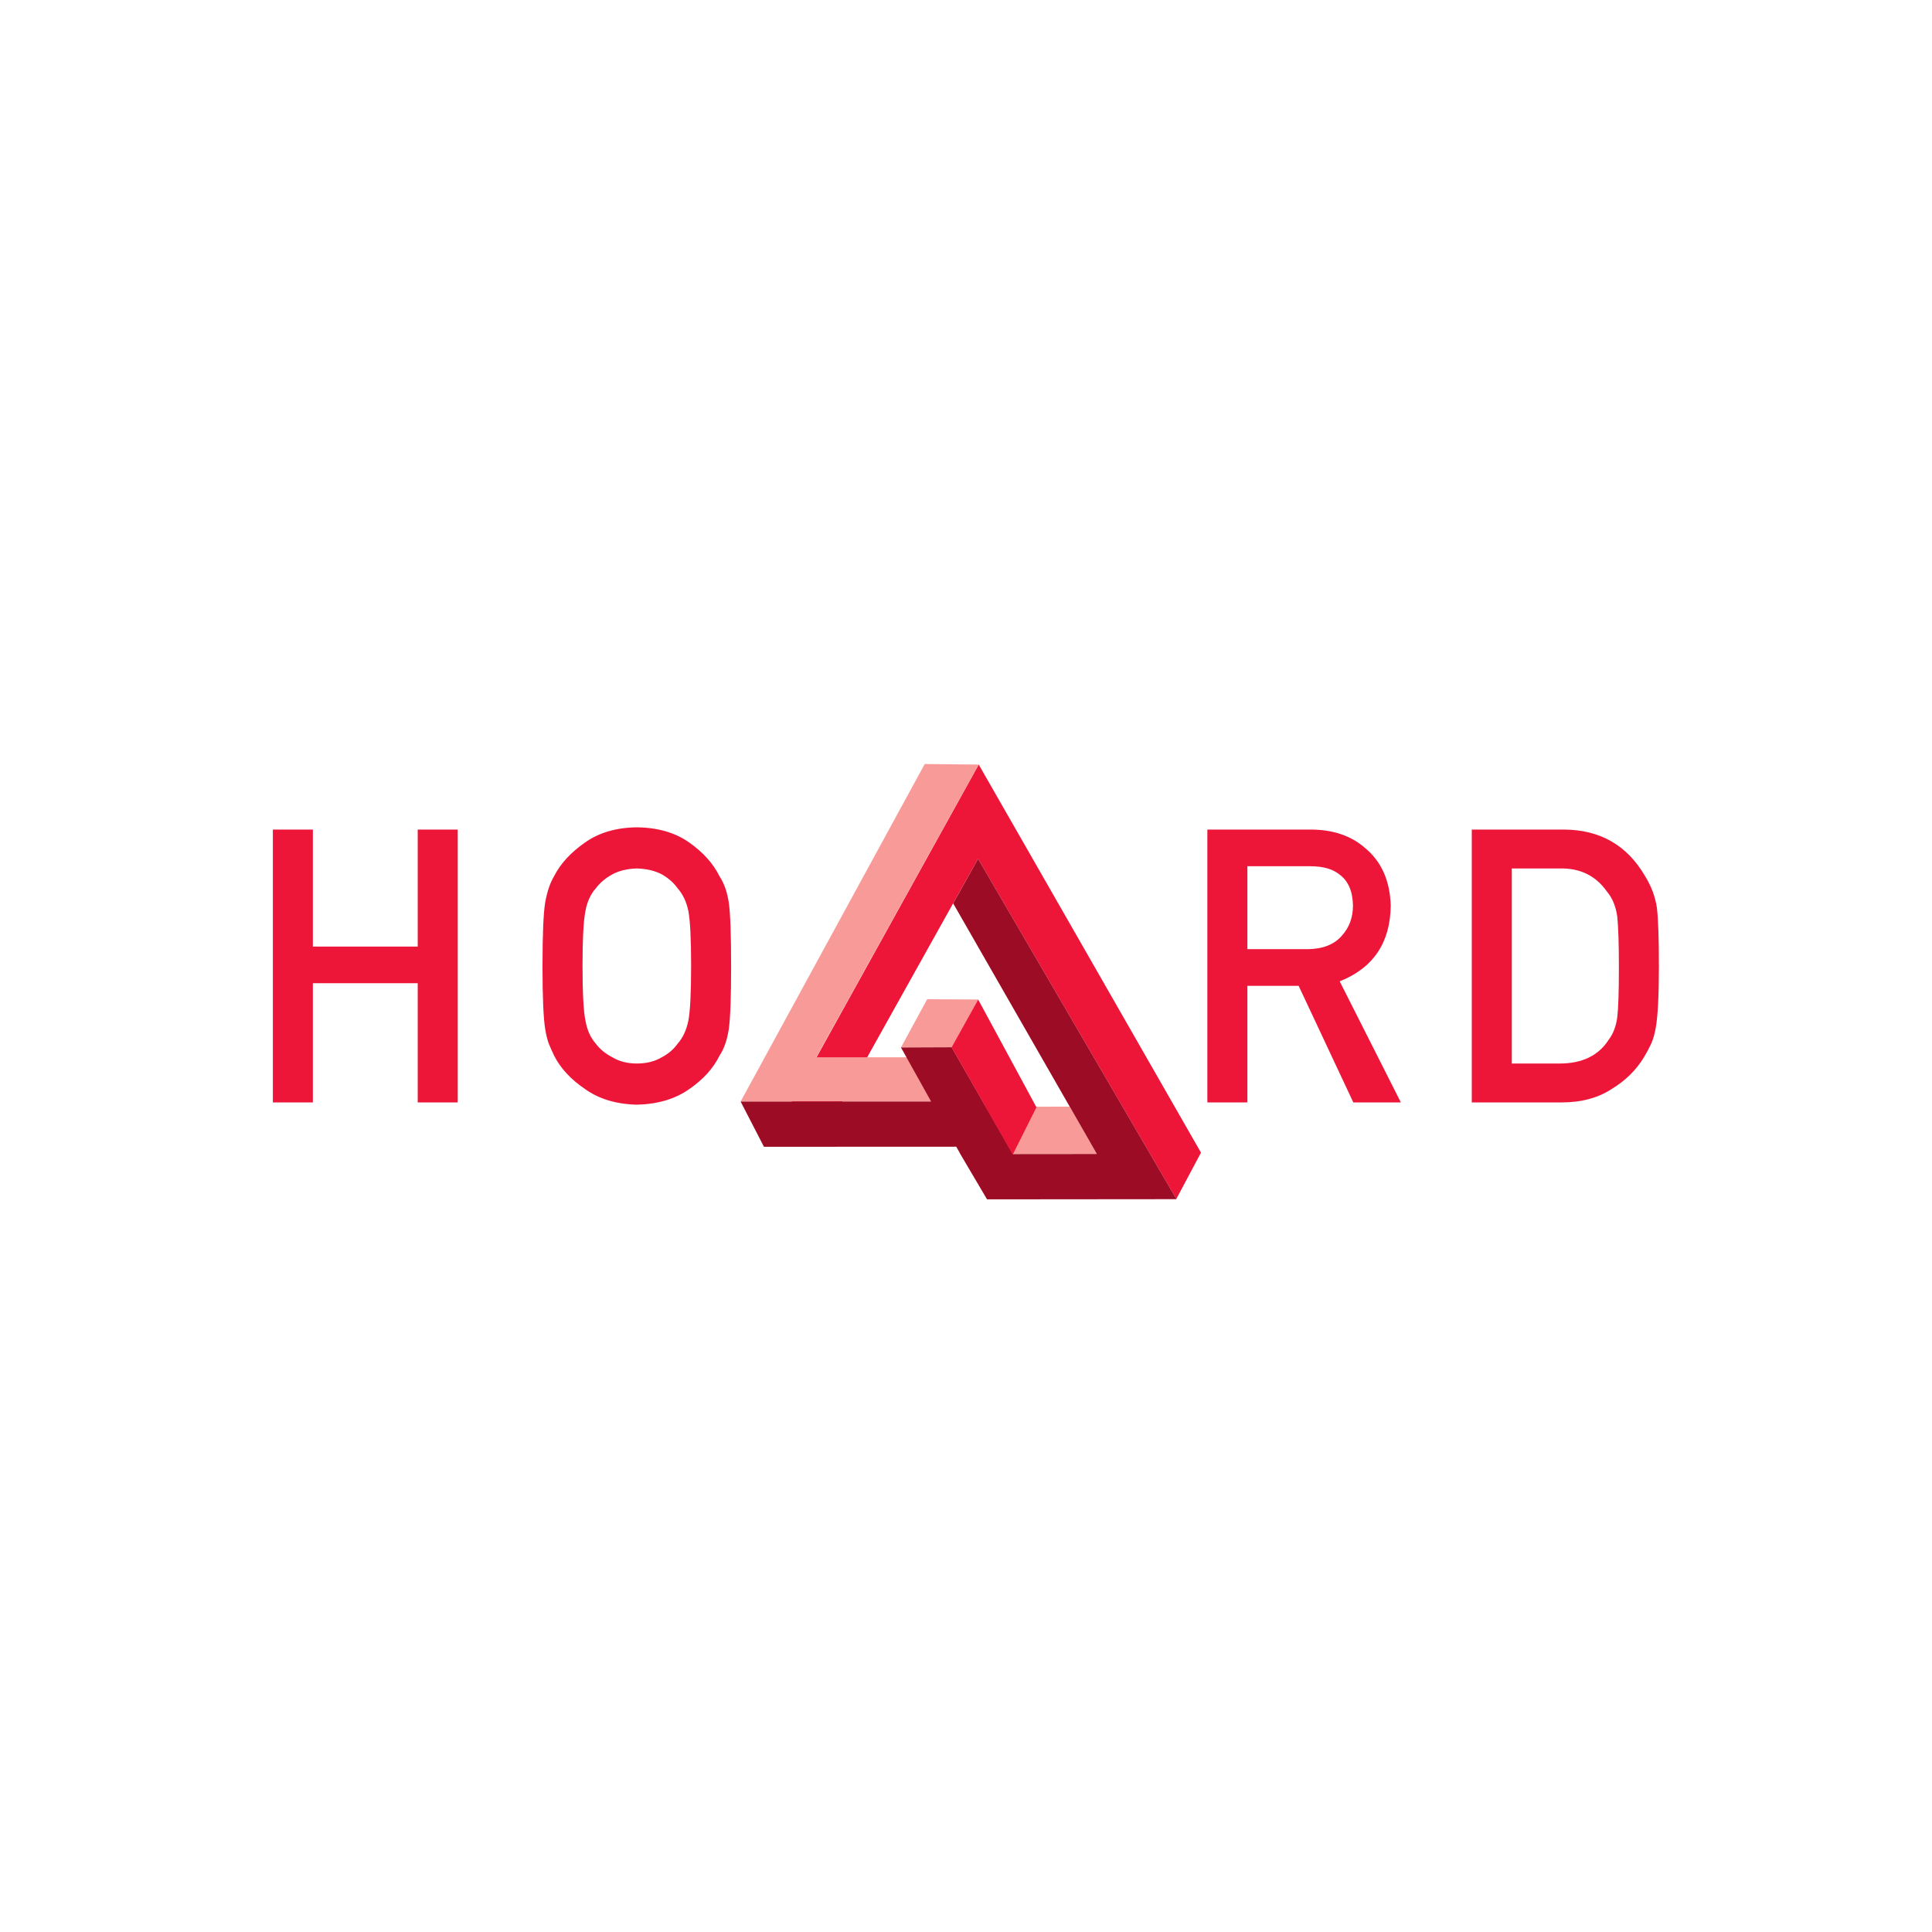
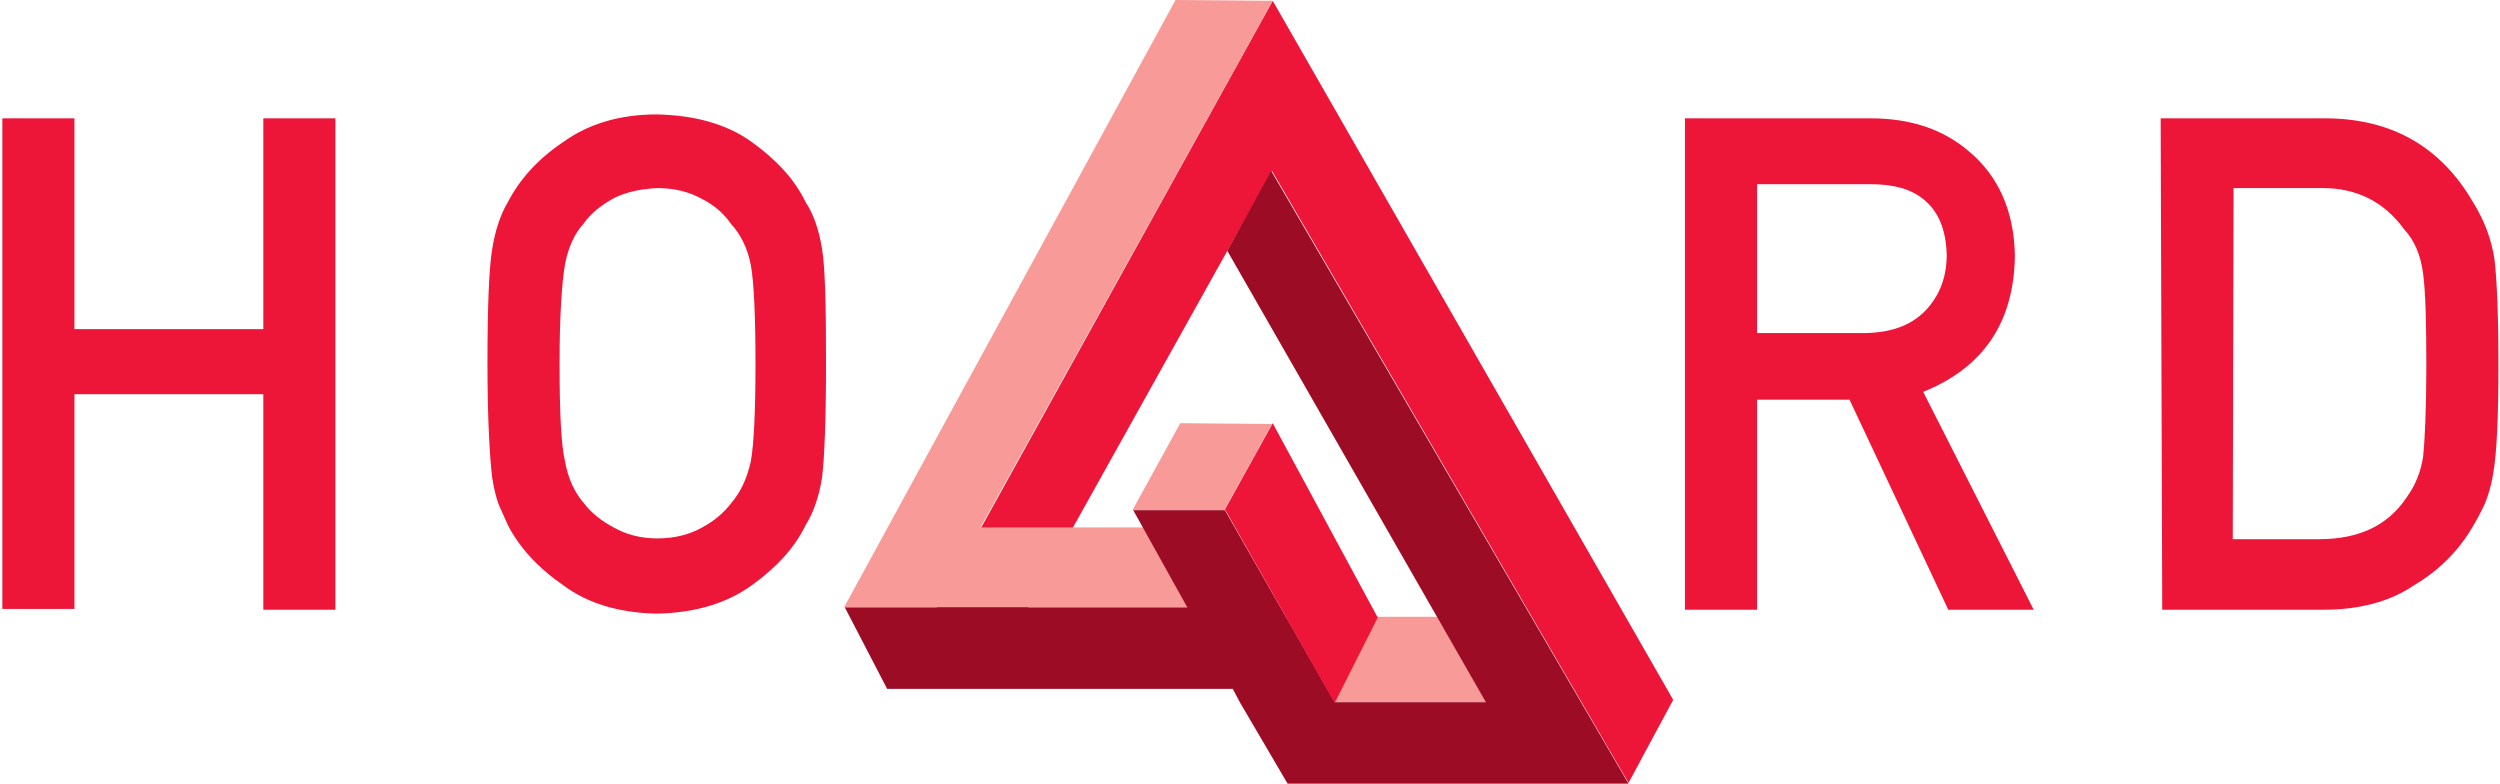
- <svg xmlns="http://www.w3.org/2000/svg" height="2500" viewBox="0 0 600 600" width="2500">
-   <path d="m0 0h600v600h-600z" fill="none" />
-   <path d="m129.725 305.341h-32.559v37.03h-12.426v-84.741h12.427v36.331h32.56v-36.331h12.427v84.74h-12.427v-37.029zm38.755-5.342c0-9.863.281-16.462.845-19.802.6-3.339 1.518-6.038 2.757-8.097 1.987-3.897 5.176-7.372 9.566-10.421 4.314-3.088 9.697-4.67 16.15-4.748 6.527.078 11.966 1.667 16.319 4.766 4.314 3.062 7.428 6.548 9.341 10.463 1.386 2.053 2.343 4.746 2.867 8.079.487 3.332.73 9.918.73 19.76 0 9.688-.243 16.237-.73 19.644-.526 3.41-1.482 6.143-2.87 8.196-1.913 3.913-5.027 7.361-9.341 10.345-4.353 3.1-9.79 4.726-16.318 4.884-6.452-.156-11.835-1.783-16.15-4.884-4.39-2.982-7.578-6.432-9.565-10.345-.6-1.28-1.144-2.5-1.631-3.663-.451-1.2-.826-2.711-1.125-4.533-.565-3.407-.845-9.956-.845-19.644zm12.428 0c0 8.35.3 13.998.902 16.948.526 2.953 1.598 5.34 3.214 7.166 1.316 1.748 3.045 3.164 5.187 4.252 2.106 1.28 4.624 1.92 7.558 1.92 2.97 0 5.544-.64 7.726-1.92 2.067-1.088 3.721-2.504 4.962-4.252 1.617-1.826 2.725-4.213 3.327-7.166.563-2.95.846-8.599.846-16.948 0-8.347-.283-14.036-.846-17.065-.602-2.873-1.712-5.223-3.327-7.048-1.24-1.747-2.895-3.203-4.962-4.37-2.182-1.124-4.757-1.727-7.726-1.804-2.932.077-5.452.68-7.558 1.805-2.142 1.166-3.873 2.62-5.187 4.369-1.616 1.825-2.688 4.174-3.214 7.047-.603 3.03-.902 8.719-.902 17.066zm194.05-42.369h32.07c6.84 0 12.42 1.86 16.74 5.579 5.2 4.225 7.913 10.249 8.137 18.076-.15 11.508-5.433 19.335-15.85 23.48l18.999 37.605h-14.765l-16.988-36.215h-15.916v36.215h-12.427zm12.427 37.144h18.851c4.666-.078 8.164-1.475 10.497-4.196 2.295-2.526 3.444-5.635 3.444-9.325-.075-4.428-1.448-7.634-4.12-9.615-2.106-1.748-5.154-2.622-9.144-2.622h-19.528zm69.688-37.144h28.72c11.113.078 19.448 4.844 25.006 14.298 1.986 3.178 3.243 6.51 3.767 9.996.412 3.487.619 9.513.619 18.076 0 9.106-.32 15.46-.957 19.063-.301 1.822-.75 3.45-1.352 4.883a45.613 45.613 0 0 1 -2.31 4.358c-2.403 3.993-5.743 7.285-10.022 9.88-4.242 2.791-9.442 4.185-15.597 4.185h-27.874zm12.427 72.656h14.882c6.99 0 12.061-2.466 15.218-7.396 1.39-1.826 2.274-4.136 2.65-6.932.337-2.758.509-7.922.509-15.493 0-7.377-.17-12.658-.51-15.842-.45-3.184-1.52-5.766-3.21-7.746-3.459-4.93-8.343-7.318-14.656-7.164h-14.881v60.573zm-104.176 42.048 7.653-14.37-69.027-120.524-58.84 106.2 15.625.08 43.006-77.032z" fill="#ed1639" />
-   <g clip-rule="evenodd" fill-rule="evenodd">
-     <path d="m305.6 343.693 26.592-.006 8.466 14.724-42.402.018-.125-.28zm-16.28-1.627-59.303.012 57.16-104.8 16.774.162-50.462 90.915 43.07-.003-7.347 13.462h-.014z" fill="#f89a97" />
-     <path d="m287.944 310.314 15.835.093-8.216 14.827-15.757.063z" fill="#f89a97" />
-     <path d="m296.984 356.12 1.284 2.306h-.013l8.28 14.045 58.843-.053-61.63-105.72-7.732 13.856 44.623 77.831-26.098.025-18.978-33.176-15.757.063 9.35 16.778-59.146.026 7.24 14.045z" fill="#9c0d25" />
-     <path d="m314.518 358.563-18.982-33.34 8.243-14.816 18.096 33.465z" fill="#ed1639" />
+ <svg xmlns="http://www.w3.org/2000/svg" version="1.1" id="Layer_1" x="0px" y="0px" viewBox="0 0 319 100" style="enable-background:new 0 0 319 100;" xml:space="preserve">
+   <style type="text/css">
+ 	.st0{fill:#ED1639;}
+ 	.st1{fill:#F89A97;}
+ 	.st2{fill:#9C0D25;}
+ </style>
+   <g>
+     <g>
+       <path class="st0" d="M33.6,50.3H9.5v27.4H0.3V15.1h9.2v26.9h24.1V15.1h9.2v62.7h-9.2L33.6,50.3L33.6,50.3z M62.2,46.4    c0-7.3,0.2-12.2,0.6-14.6c0.4-2.5,1.1-4.5,2-6c1.5-2.9,3.8-5.5,7.1-7.7c3.2-2.3,7.2-3.5,11.9-3.5c4.8,0.1,8.9,1.2,12.1,3.5    c3.2,2.3,5.5,4.8,6.9,7.7c1,1.5,1.7,3.5,2.1,6c0.4,2.5,0.5,7.3,0.5,14.6c0,7.2-0.2,12-0.5,14.5c-0.4,2.5-1.1,4.5-2.1,6.1    c-1.4,2.9-3.7,5.4-6.9,7.7c-3.2,2.3-7.2,3.5-12.1,3.6c-4.8-0.1-8.8-1.3-11.9-3.6c-3.2-2.2-5.6-4.8-7.1-7.7    c-0.4-0.9-0.8-1.8-1.2-2.7c-0.3-0.9-0.6-2-0.8-3.4C62.5,58.4,62.2,53.6,62.2,46.4L62.2,46.4z M71.4,46.4c0,6.2,0.2,10.4,0.7,12.5    c0.4,2.2,1.2,3.9,2.4,5.3c1,1.3,2.3,2.3,3.8,3.1c1.6,0.9,3.4,1.4,5.6,1.4c2.2,0,4.1-0.5,5.7-1.4c1.5-0.8,2.8-1.9,3.7-3.1    c1.2-1.4,2-3.1,2.5-5.3c0.4-2.2,0.6-6.4,0.6-12.5c0-6.2-0.2-10.4-0.6-12.6c-0.4-2.1-1.3-3.9-2.5-5.2c-0.9-1.3-2.1-2.4-3.7-3.2    C88,24.5,86.1,24,83.9,24c-2.2,0.1-4,0.5-5.6,1.3c-1.6,0.9-2.9,1.9-3.8,3.2c-1.2,1.3-2,3.1-2.4,5.2C71.7,36,71.4,40.2,71.4,46.4z     M215,15.1h23.7c5.1,0,9.2,1.4,12.4,4.1c3.8,3.1,5.9,7.6,6,13.4c-0.1,8.5-4,14.3-11.7,17.4l14.1,27.8h-10.9l-12.6-26.8h-11.8v26.8    H215L215,15.1z M224.2,42.5h13.9c3.5-0.1,6-1.1,7.8-3.1c1.7-1.9,2.5-4.2,2.5-6.9c-0.1-3.3-1.1-5.6-3-7.1c-1.6-1.3-3.8-1.9-6.8-1.9    h-14.4V42.5z M275.7,15.1H297c8.2,0.1,14.4,3.6,18.5,10.6c1.5,2.4,2.4,4.8,2.8,7.4c0.3,2.6,0.5,7,0.5,13.4    c0,6.7-0.2,11.4-0.7,14.1c-0.2,1.3-0.6,2.6-1,3.6c-0.5,1.1-1.1,2.2-1.7,3.2c-1.8,3-4.2,5.4-7.4,7.3c-3.1,2.1-7,3.1-11.5,3.1h-20.6    L275.7,15.1z M284.9,68.8h11c5.2,0,8.9-1.8,11.3-5.5c1-1.4,1.7-3.1,2-5.1c0.2-2,0.4-5.9,0.4-11.5c0-5.5-0.1-9.4-0.4-11.7    c-0.3-2.4-1.1-4.3-2.4-5.7c-2.6-3.6-6.2-5.4-10.8-5.3h-11L284.9,68.8L284.9,68.8z M207.8,99.9l5.7-10.6L162.4,0.1l-43.5,78.6    l11.6,0.1l31.8-57L207.8,99.9z" />
+     </g>
+     <g>
+       <path class="st1" d="M163.7,78.7l19.7,0l6.3,10.9l-31.4,0l-0.1-0.2L163.7,78.7z M151.6,77.5l-43.9,0L150,0l12.4,0.1l-37.3,67.2    l31.9,0l-5.4,10h0L151.6,77.5z" />
+       <path class="st1" d="M150.6,54l11.7,0.1l-6.1,11l-11.7,0L150.6,54z" />
+       <path class="st2" d="M157.3,87.9l0.9,1.7h0l6.1,10.4l43.5,0l-45.6-78.2L156.6,32l33,57.6l-19.3,0l-14-24.5l-11.7,0l6.9,12.4    l-43.7,0l5.4,10.4L157.3,87.9z" />
+       <path class="st0" d="M170.3,89.7l-14-24.7l6.1-11l13.4,24.8L170.3,89.7z" />
+     </g>
  </g>
</svg>
